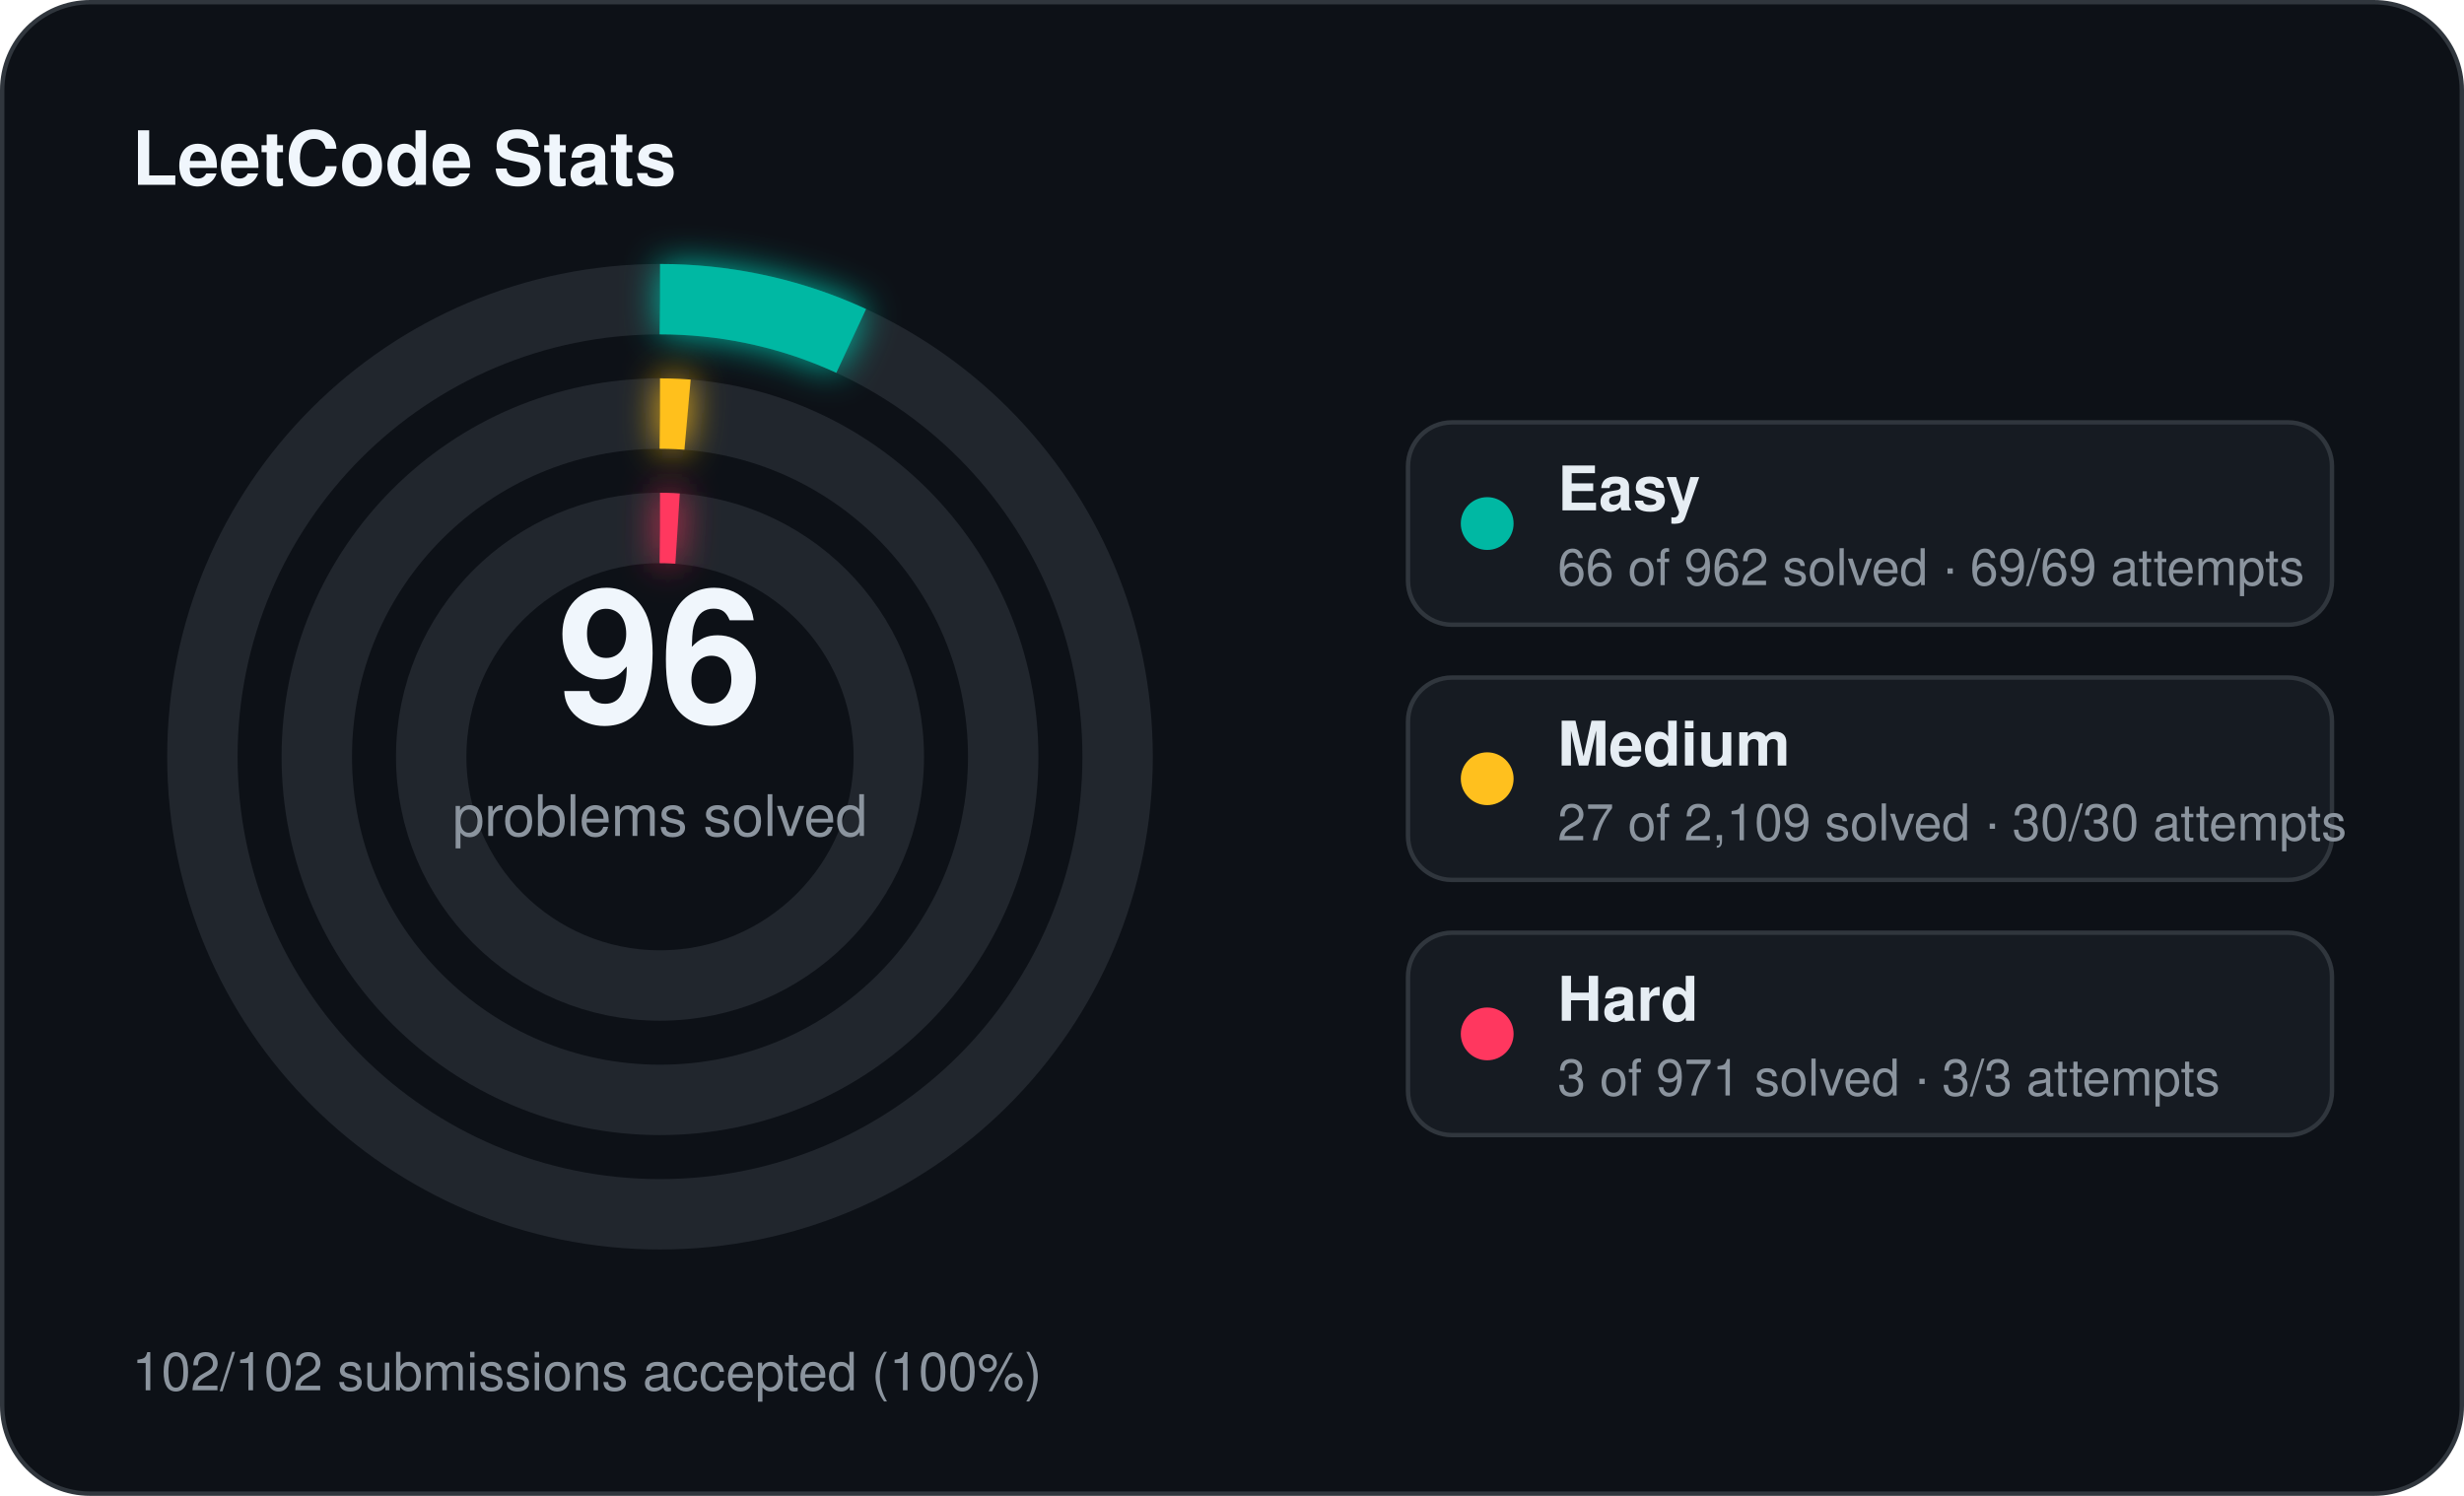
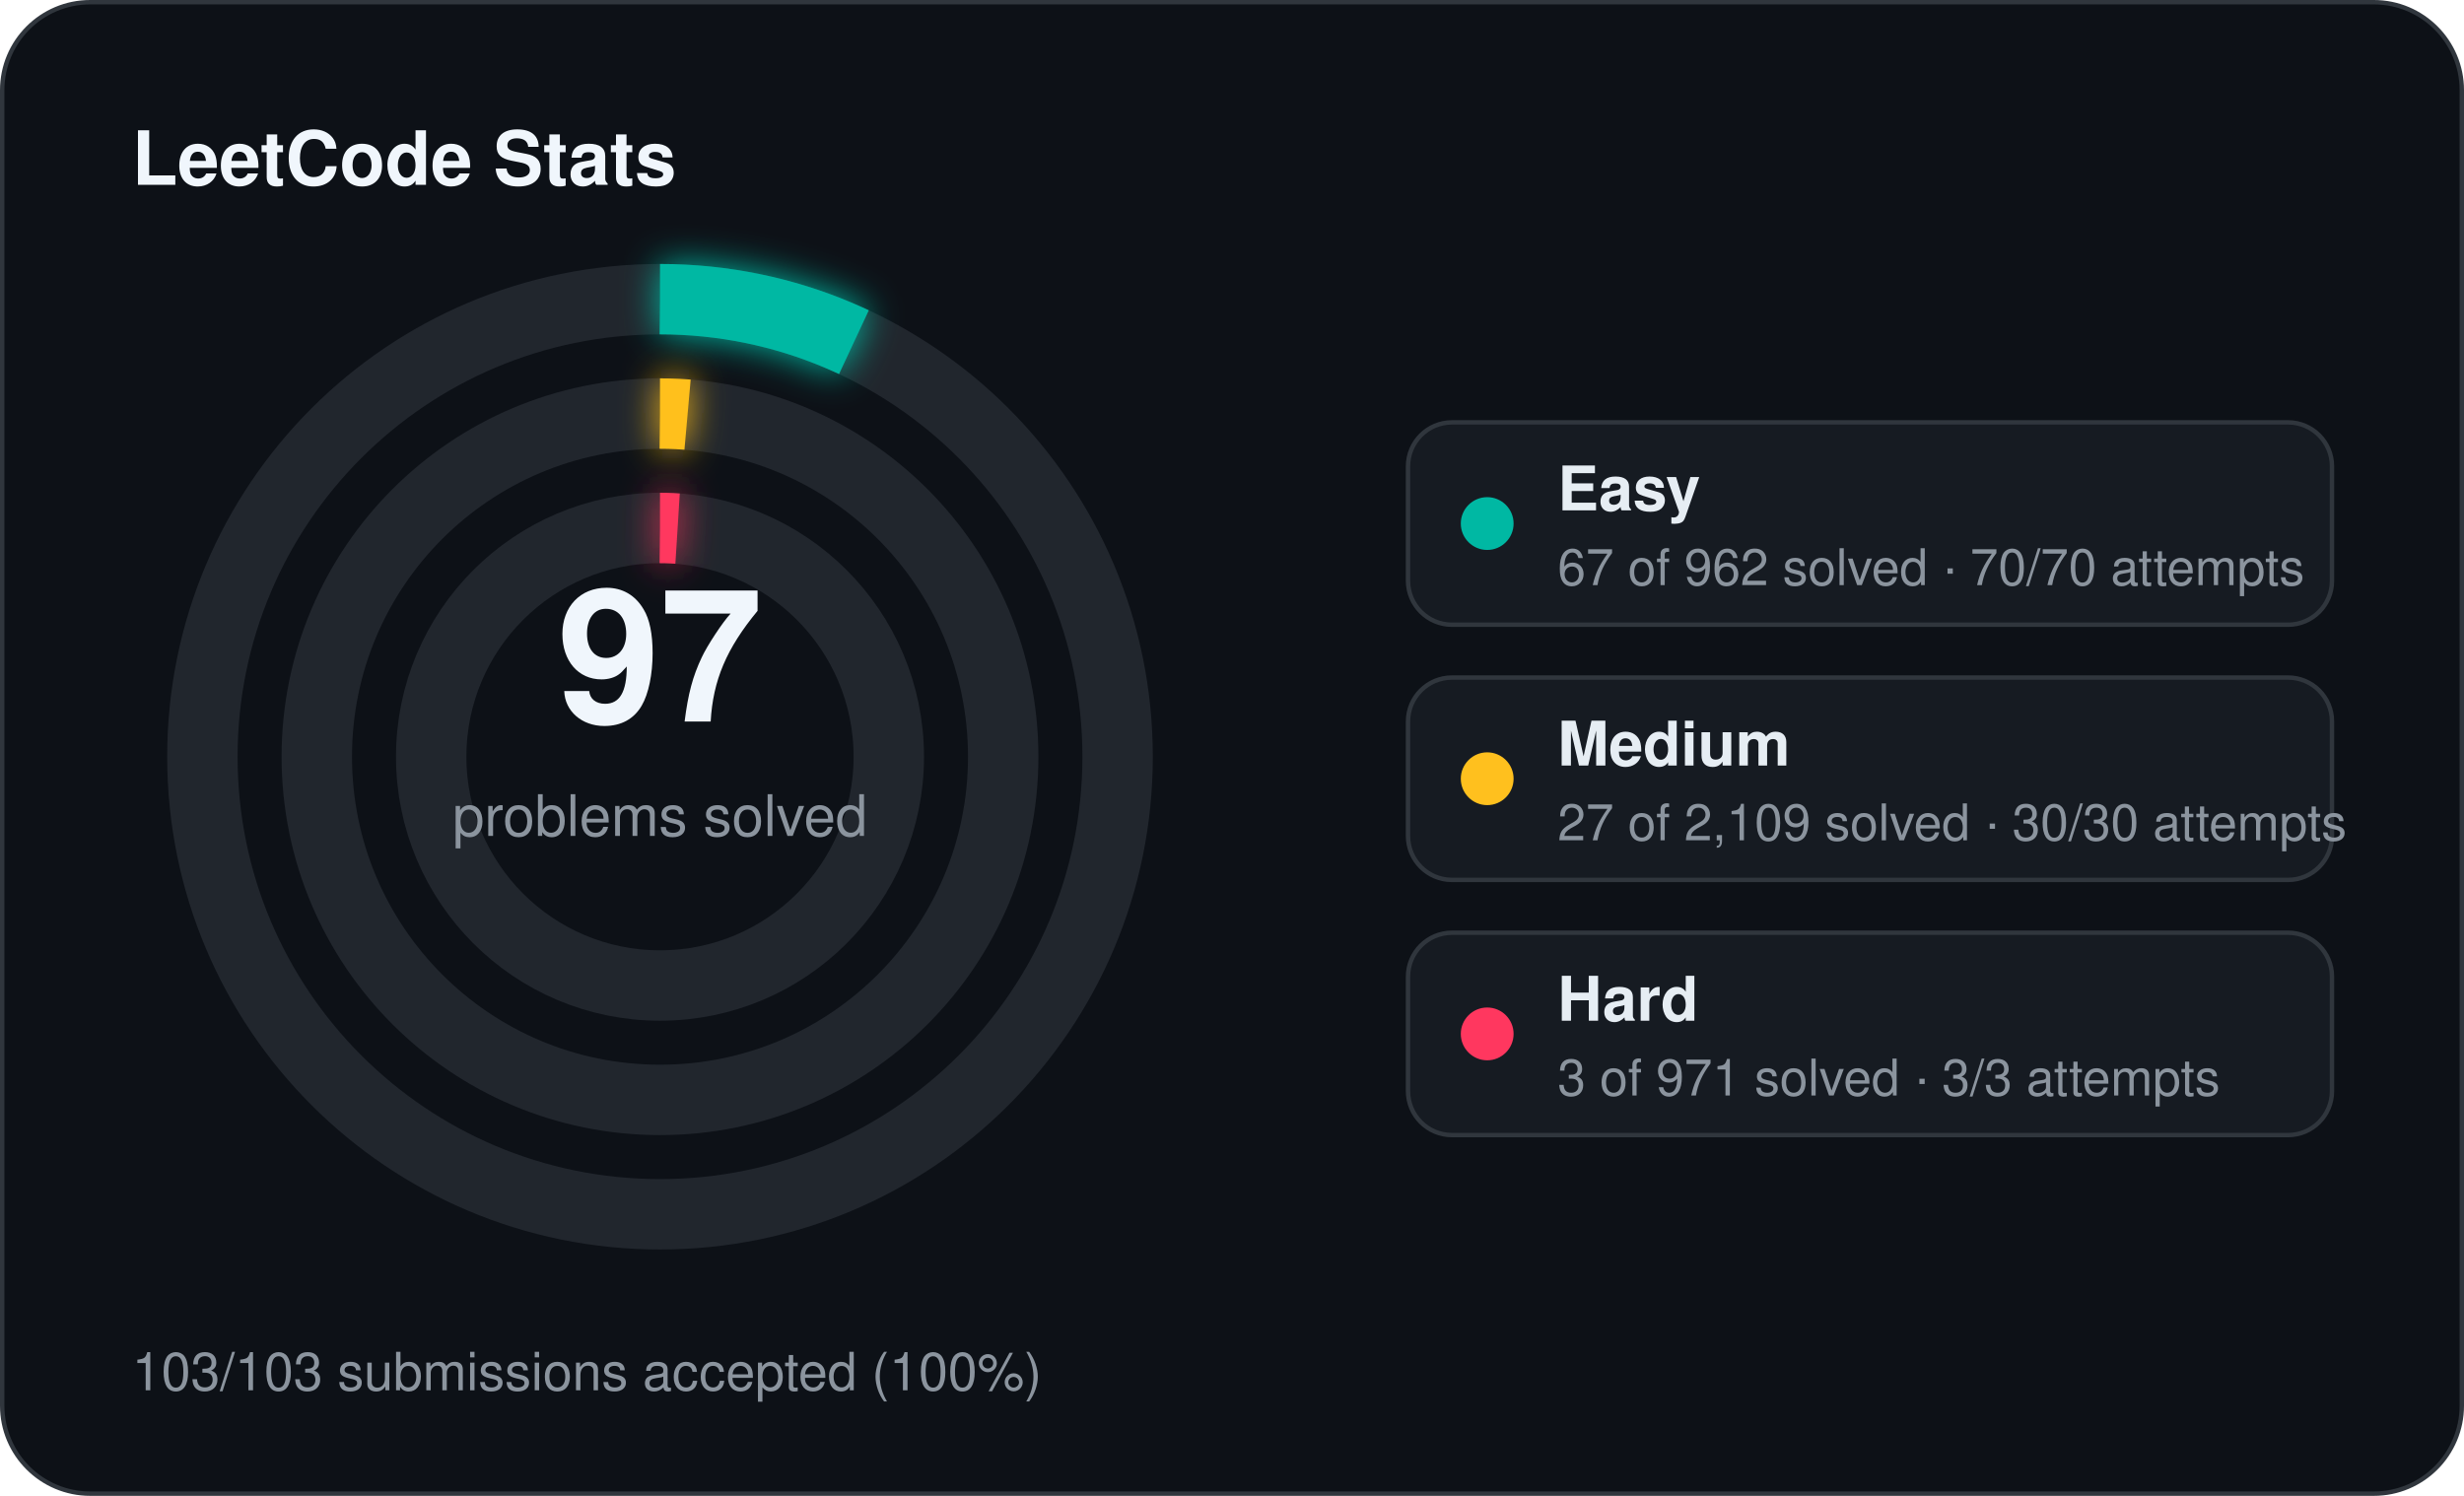
<svg xmlns="http://www.w3.org/2000/svg" width="560" height="340" viewBox="0 0 560 340">
  <defs>
    <filter id="stats-glow" x="-60%" y="-60%" width="220%" height="220%">
      <feGaussianBlur stdDeviation="4" result="blur" />
      <feMerge>
        <feMergeNode in="blur" />
        <feMergeNode in="SourceGraphic" />
      </feMerge>
    </filter>
  </defs>
  <rect x="0.5" y="0.5" width="559" height="339" rx="20" fill="#0d1117" stroke="#30363d" stroke-width="1" />
  <text x="30" y="42" fill="#f0f6fc" font-family="Segoe UI, Helvetica, Arial, sans-serif" font-size="17" font-weight="700">LeetCode Stats</text>
  <circle cx="150" cy="172" r="104" fill="none" stroke="#21262d" stroke-width="16" />
-   <circle cx="150" cy="172" r="104" fill="none" stroke="#00b8a3" stroke-width="16" stroke-linecap="butt" stroke-dasharray="44.83 653.45" transform="rotate(-90 150 172)" filter="url(#stats-glow)" />
+   <circle cx="150" cy="172" r="104" fill="none" stroke="#00b8a3" stroke-width="16" stroke-linecap="butt" stroke-dasharray="45.51 653.45" transform="rotate(-90 150 172)" filter="url(#stats-glow)" />
  <circle cx="150" cy="172" r="78" fill="none" stroke="#21262d" stroke-width="16" />
  <circle cx="150" cy="172" r="78" fill="none" stroke="#ffc01e" stroke-width="16" stroke-linecap="butt" stroke-dasharray="6.27 490.09" transform="rotate(-90 150 172)" filter="url(#stats-glow)" />
  <circle cx="150" cy="172" r="52" fill="none" stroke="#21262d" stroke-width="16" />
  <circle cx="150" cy="172" r="52" fill="none" stroke="#ff375f" stroke-width="16" stroke-linecap="butt" stroke-dasharray="4.00 326.73" transform="rotate(-90 150 172)" filter="url(#stats-glow)" />
-   <text x="150" y="164" text-anchor="middle" fill="#f0f6fc" font-family="Segoe UI, Helvetica, Arial, sans-serif" font-size="42" font-weight="700">96</text>
+   <text x="150" y="164" text-anchor="middle" fill="#f0f6fc" font-family="Segoe UI, Helvetica, Arial, sans-serif" font-size="42" font-weight="700">97</text>
  <text x="150" y="190" text-anchor="middle" fill="#8b949e" font-family="Segoe UI, Helvetica, Arial, sans-serif" font-size="13">problems solved</text>
  <rect x="320" y="96" width="210" height="46" rx="10" fill="#161b22" stroke="#30363d" stroke-width="1" />
  <circle cx="338" cy="119" r="6" fill="#00b8a3" />
  <text x="354" y="116" fill="#e6edf3" font-family="Segoe UI, Helvetica, Arial, sans-serif" font-size="14" font-weight="600">Easy</text>
-   <text x="354" y="133" fill="#8b949e" font-family="Segoe UI, Helvetica, Arial, sans-serif" font-size="11.5">66 of 962 solved · 69/69 attempts</text>
+   <text x="354" y="133" fill="#8b949e" font-family="Segoe UI, Helvetica, Arial, sans-serif" font-size="11.5">67 of 962 solved · 70/70 attempts</text>
  <rect x="320" y="154" width="210" height="46" rx="10" fill="#161b22" stroke="#30363d" stroke-width="1" />
  <circle cx="338" cy="177" r="6" fill="#ffc01e" />
  <text x="354" y="174" fill="#e6edf3" font-family="Segoe UI, Helvetica, Arial, sans-serif" font-size="14" font-weight="600">Medium</text>
  <text x="354" y="191" fill="#8b949e" font-family="Segoe UI, Helvetica, Arial, sans-serif" font-size="11.5">27 of 2,109 solved · 30/30 attempts</text>
  <rect x="320" y="212" width="210" height="46" rx="10" fill="#161b22" stroke="#30363d" stroke-width="1" />
  <circle cx="338" cy="235" r="6" fill="#ff375f" />
  <text x="354" y="232" fill="#e6edf3" font-family="Segoe UI, Helvetica, Arial, sans-serif" font-size="14" font-weight="600">Hard</text>
  <text x="354" y="249" fill="#8b949e" font-family="Segoe UI, Helvetica, Arial, sans-serif" font-size="11.5">3 of 971 solved · 3/3 attempts</text>
-   <text x="30" y="316" fill="#8b949e" font-family="Segoe UI, Helvetica, Arial, sans-serif" font-size="12">102/102 submissions accepted (100%)</text>
+   <text x="30" y="316" fill="#8b949e" font-family="Segoe UI, Helvetica, Arial, sans-serif" font-size="12">103/103 submissions accepted (100%)</text>
</svg>
